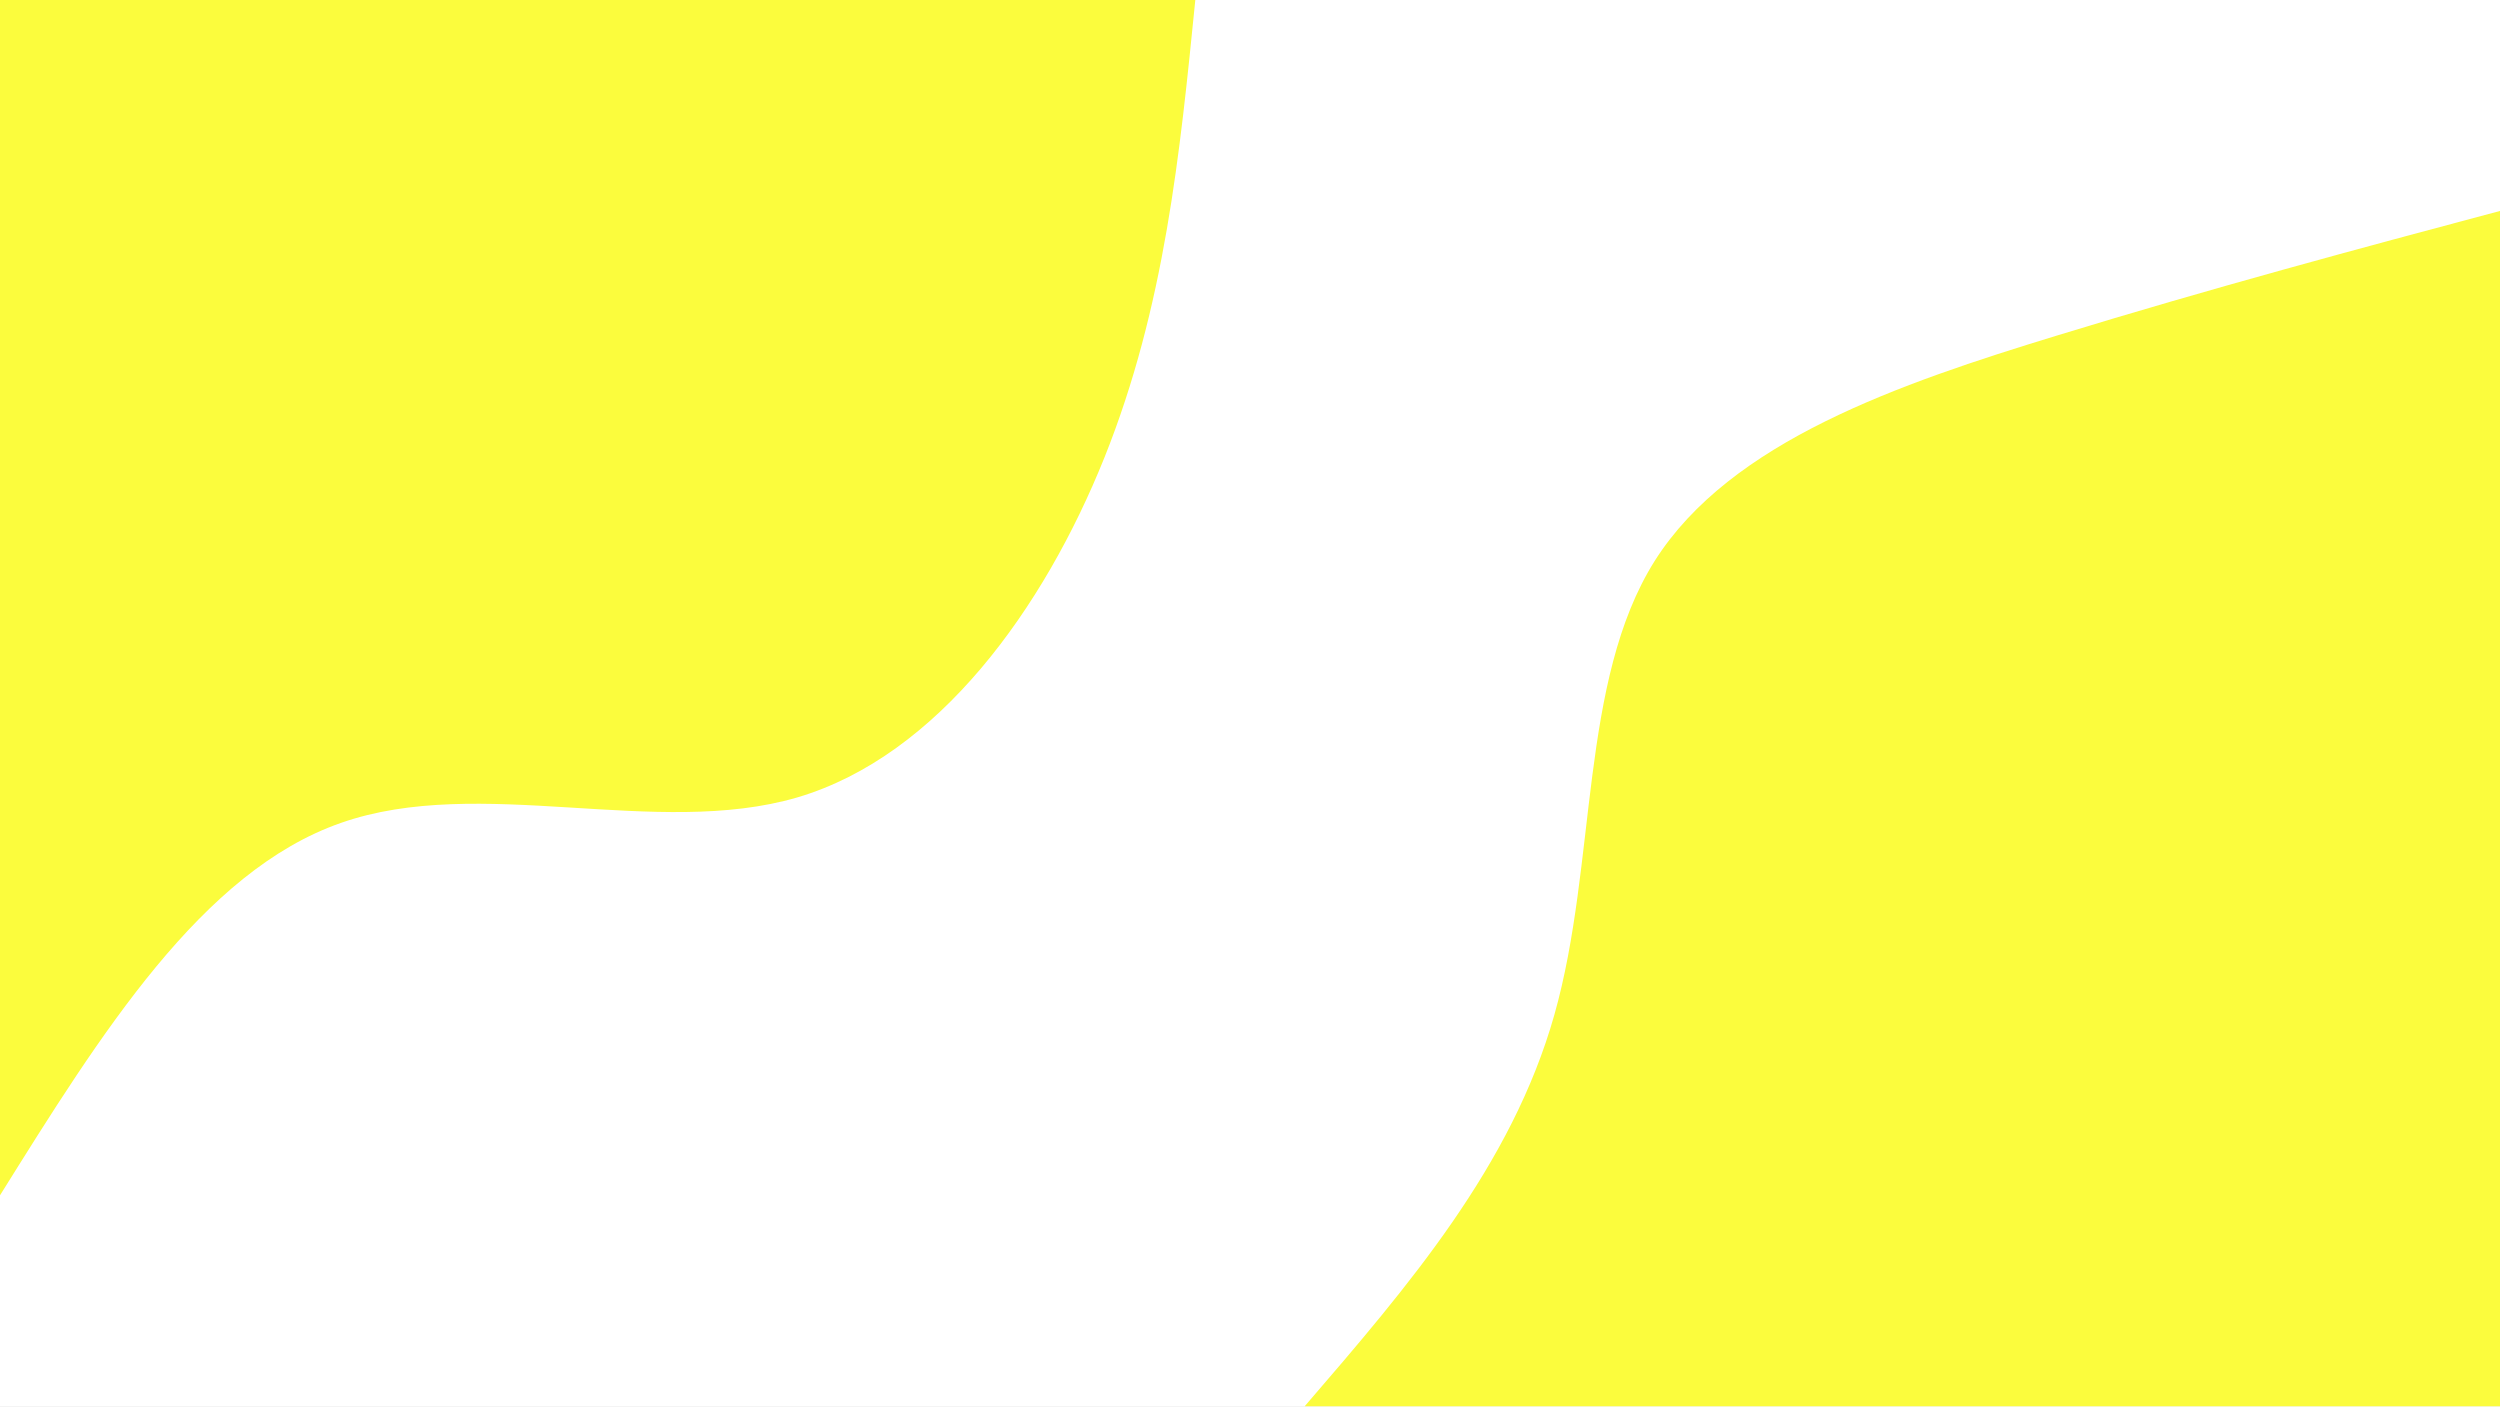
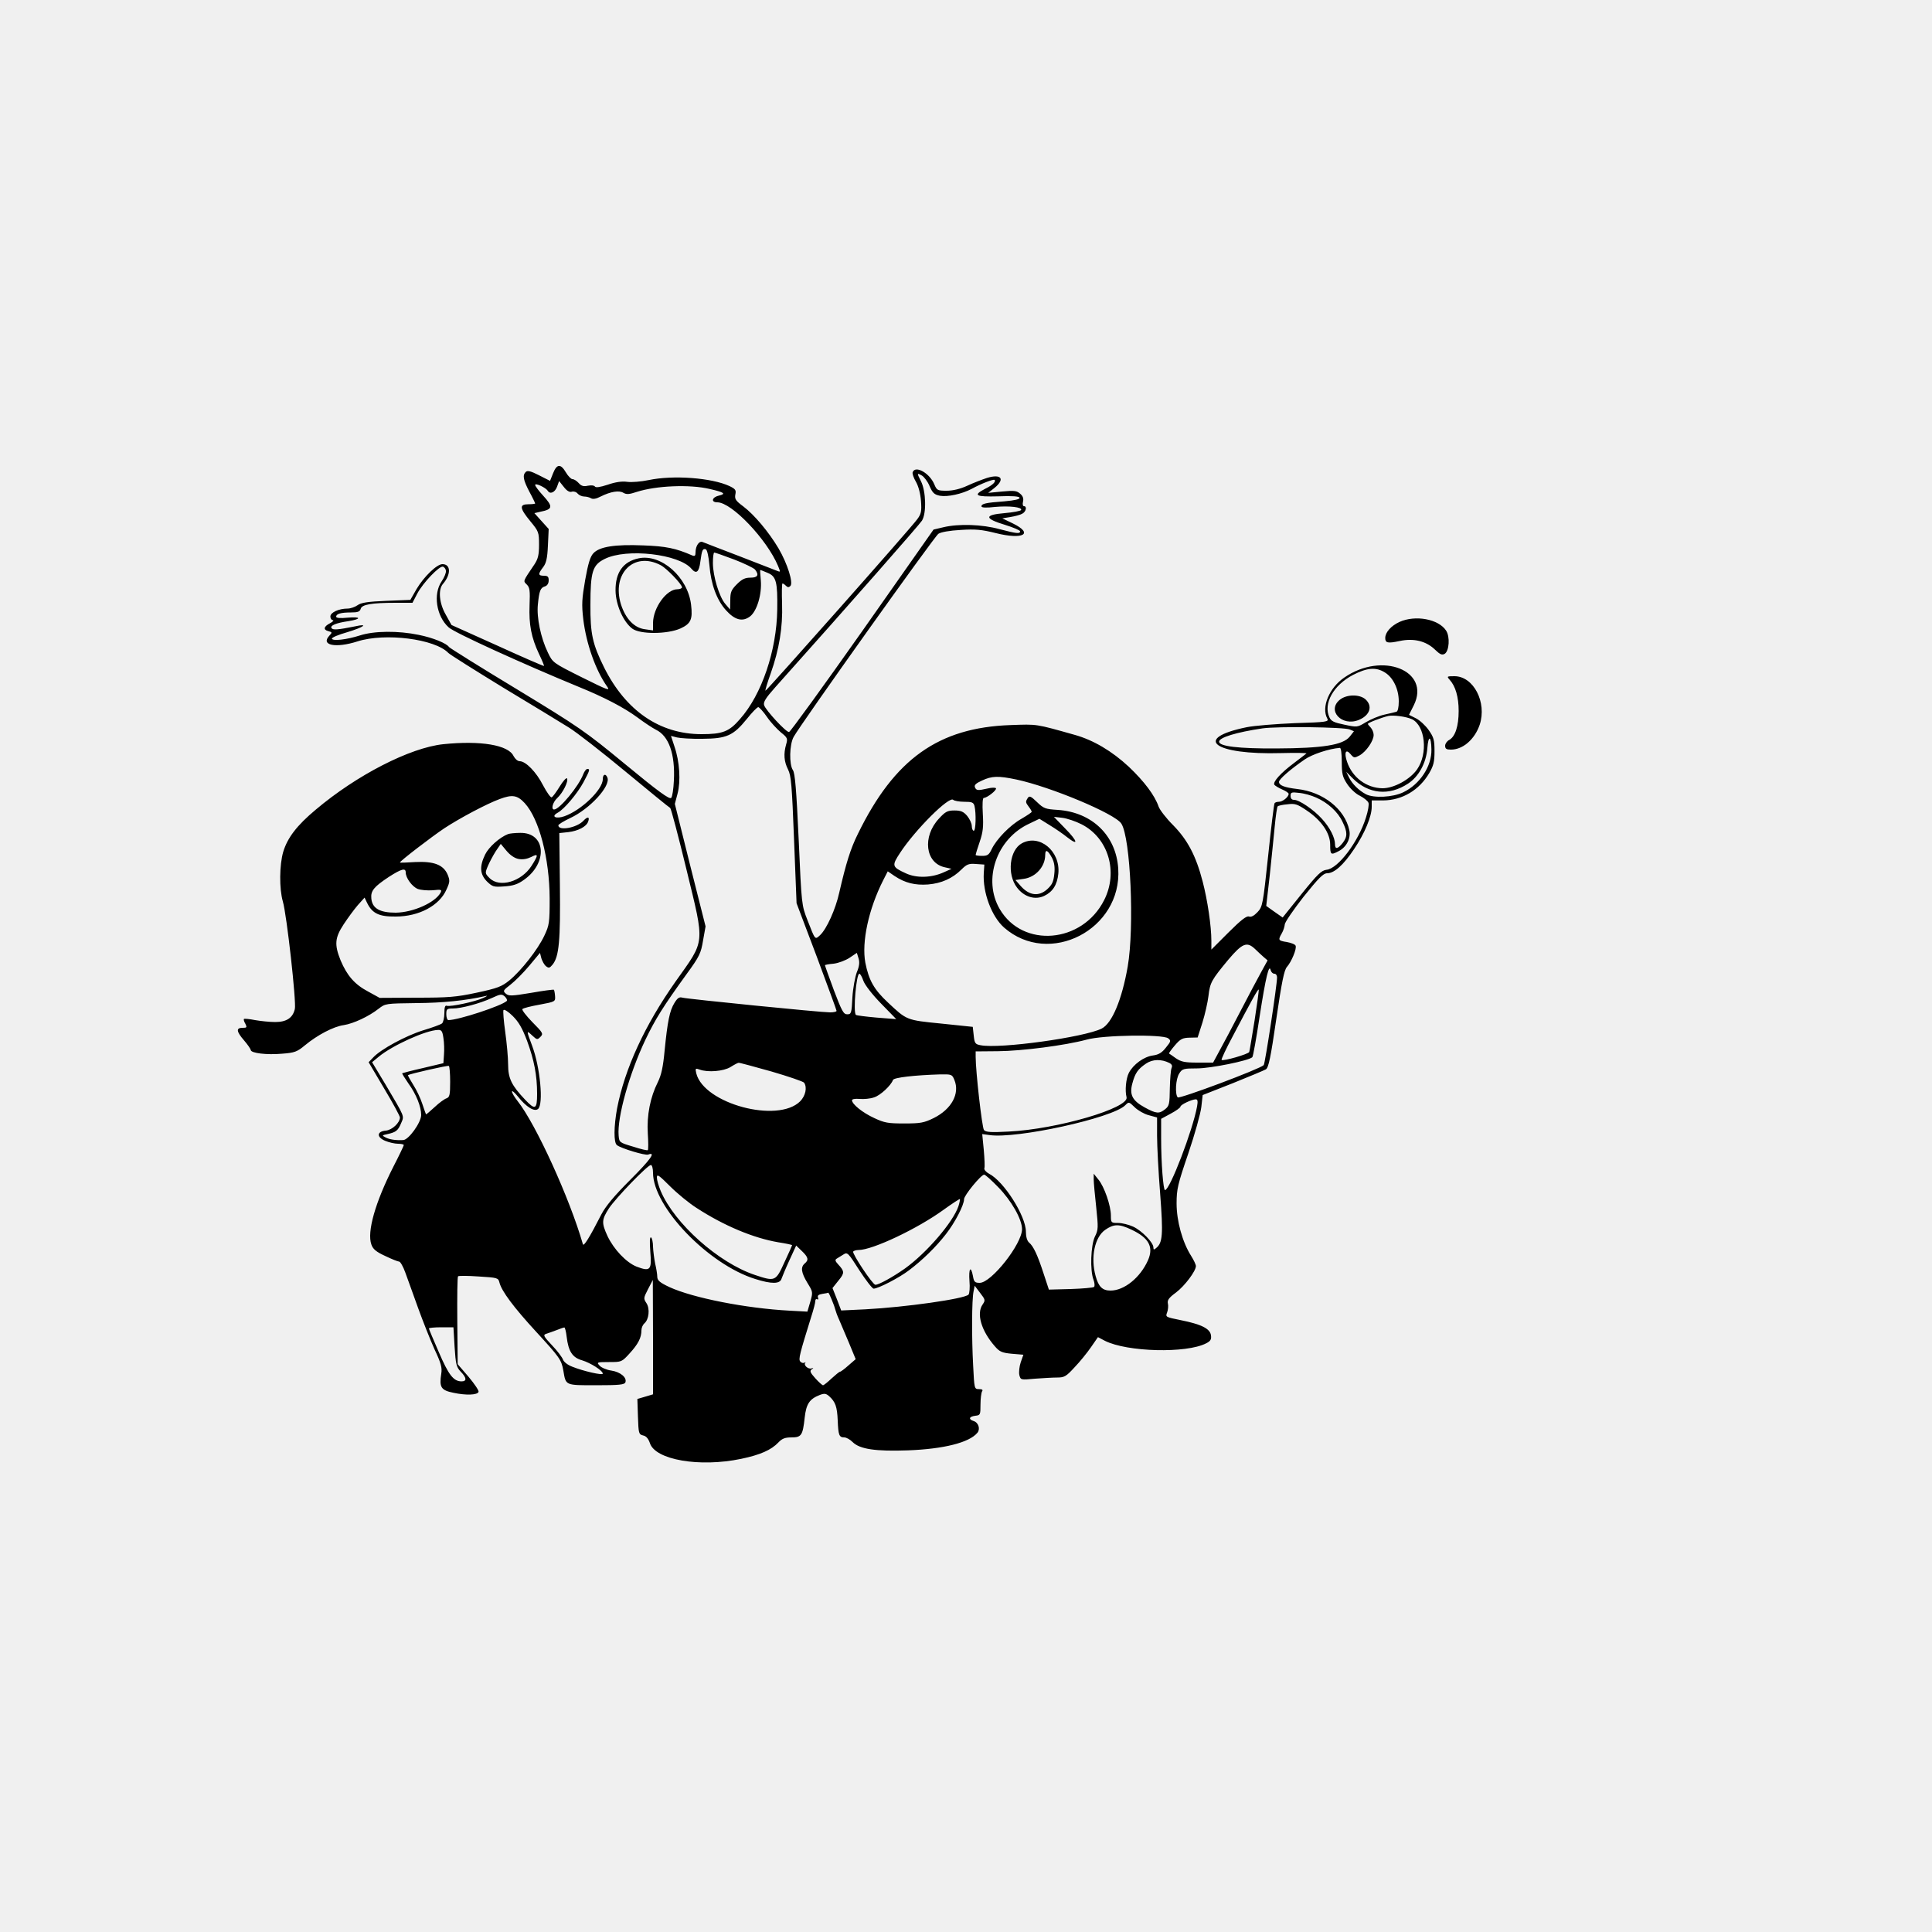
- <svg xmlns="http://www.w3.org/2000/svg" id="visual" viewBox="0 0 960 540" width="960" height="540" version="1.1">
-   <rect x="0" y="0" width="960" height="540" fill="#FFFFFF" />
-   <defs>
-     <linearGradient id="grad1_0" x1="43.8%" y1="100%" x2="100%" y2="0%">
-       <stop offset="14.444%" stop-color="#ffffff" stop-opacity="1" />
-       <stop offset="85.556%" stop-color="#ffffff" stop-opacity="1" />
-     </linearGradient>
-   </defs>
-   <defs>
-     <linearGradient id="grad2_0" x1="0%" y1="100%" x2="56.3%" y2="0%">
-       <stop offset="14.444%" stop-color="#ffffff" stop-opacity="1" />
-       <stop offset="85.556%" stop-color="#ffffff" stop-opacity="1" />
-     </linearGradient>
-   </defs>
-   <g transform="translate(960, 540)">
-     <path d="M-459 0C-419.2 -46.2 -379.5 -92.3 -363.1 -150.4C-346.7 -208.5 -353.6 -278.5 -324.6 -324.6C-295.5 -370.6 -230.4 -392.7 -170.3 -411.1C-110.2 -429.5 -55.1 -444.3 0 -459L0 0Z" fill="#fbfc3d" />
-   </g>
-   <g transform="translate(0, 0)">
-     <path d="M459 0C453.1 58.9 447.3 117.8 424.1 175.7C400.9 233.5 360.3 290.2 306.2 306.2C252 322.1 184.2 297.3 130.9 316C77.6 334.6 38.8 396.8 0 459L0 0Z" fill="#fbfc3d" />
+ <svg xmlns="http://www.w3.org/2000/svg" version="1.0" width="1000pt" height="1000pt" viewBox="0 0 1000 1000" preserveAspectRatio="xMidYMid meet">
+   <g transform="translate(0,1000) scale(0.1,-0.1)" fill="#000000" stroke="none">
+     <path d="M2863 7551 l-16 -40 -57 29 c-43 22 -60 26 -69 17 -17 -17 -13 -41 19 -102 17 -31 30 -59 30 -61 0 -2 -16 -4 -35 -4 -48 0 -46 -20 10 -88 43 -52 45 -57 45 -121 0 -53 -5 -73 -23 -101 -62 -92 -60 -86 -40 -106 15 -15 17 -31 14 -106 -4 -101 9 -168 49 -253 16 -33 27 -61 26 -62 -1 -2 -110 45 -241 105 l-238 107 -30 54 c-34 59 -40 130 -14 159 42 49 41 102 -3 102 -29 0 -96 -65 -134 -129 l-32 -56 -125 -5 c-96 -4 -130 -9 -149 -23 -13 -9 -36 -17 -51 -17 -45 0 -89 -20 -89 -41 0 -10 6 -19 13 -19 6 -1 0 -8 -15 -16 -33 -17 -36 -34 -8 -41 20 -5 20 -7 4 -24 -45 -49 33 -65 146 -29 143 46 402 13 471 -60 9 -9 138 -90 285 -180 148 -89 301 -182 339 -206 39 -24 170 -126 293 -228 122 -101 226 -186 231 -188 4 -2 42 -145 84 -318 96 -396 99 -361 -56 -580 -160 -227 -263 -451 -303 -657 -17 -93 -18 -177 -1 -190 21 -17 147 -55 162 -49 42 16 13 -25 -93 -131 -83 -83 -127 -136 -149 -178 -63 -123 -92 -169 -96 -155 -68 237 -243 621 -338 741 -16 20 -29 42 -29 49 0 7 14 -5 31 -26 43 -54 85 -80 104 -64 29 24 11 217 -31 328 -30 80 -30 81 1 52 24 -22 26 -23 42 -7 16 16 14 21 -42 77 -32 33 -55 63 -51 67 4 5 44 15 89 23 81 15 82 16 80 44 -1 16 -4 30 -6 33 -3 2 -56 -5 -118 -16 -102 -17 -116 -17 -131 -4 -16 14 -14 17 25 47 23 18 67 62 97 98 l55 66 7 -28 c5 -15 15 -34 24 -41 14 -11 19 -10 34 8 34 42 41 125 38 409 l-3 272 47 5 c50 6 93 28 102 54 10 26 -3 28 -24 5 -34 -37 -130 -54 -130 -24 0 5 28 22 62 38 102 48 209 165 192 209 -9 23 -24 18 -24 -8 0 -54 -111 -161 -199 -192 -43 -15 -71 -2 -35 18 34 18 102 99 134 158 33 62 35 69 20 69 -6 0 -15 -12 -21 -27 -23 -62 -123 -183 -151 -183 -17 0 -7 38 16 59 30 28 59 87 51 102 -4 5 -21 -14 -38 -42 -18 -29 -36 -54 -42 -56 -5 -2 -25 26 -44 62 -35 69 -90 125 -121 125 -11 0 -24 12 -32 27 -27 57 -170 81 -364 61 -171 -18 -447 -159 -660 -339 -97 -81 -146 -145 -168 -218 -20 -68 -21 -191 -2 -257 20 -67 71 -524 62 -557 -11 -46 -43 -67 -102 -67 -28 0 -75 5 -104 10 -29 6 -55 8 -57 6 -3 -2 0 -14 7 -25 9 -19 8 -21 -15 -21 -34 0 -32 -19 9 -66 18 -21 33 -43 34 -49 1 -16 82 -26 161 -19 67 5 79 10 120 44 64 53 148 97 200 104 51 8 130 45 181 85 35 27 36 27 195 29 137 1 256 13 360 37 11 3 5 -2 -13 -10 -42 -20 -172 -47 -189 -41 -9 4 -13 -7 -13 -38 0 -24 -6 -48 -12 -53 -7 -6 -51 -22 -98 -36 -90 -28 -219 -98 -258 -140 l-24 -25 81 -137 c45 -75 81 -142 81 -149 0 -27 -40 -65 -73 -68 -47 -4 -49 -34 -3 -53 19 -8 49 -15 66 -15 16 0 30 -3 30 -7 0 -3 -24 -54 -54 -112 -94 -185 -137 -337 -114 -402 8 -24 24 -38 72 -60 33 -16 66 -29 72 -29 6 0 21 -26 32 -57 12 -32 41 -114 66 -183 25 -69 63 -165 85 -214 34 -72 40 -95 35 -126 -11 -70 -2 -86 63 -99 65 -14 125 -12 130 5 2 7 -21 41 -52 78 l-56 65 -2 225 c-1 123 0 227 4 230 3 3 51 3 106 -1 98 -6 102 -7 108 -31 11 -45 75 -130 189 -254 123 -134 132 -146 142 -203 13 -77 8 -75 170 -75 121 0 146 3 151 15 9 25 -26 54 -73 61 -23 3 -51 15 -60 25 -17 18 -15 19 48 19 65 0 66 0 107 45 44 48 61 81 61 119 0 13 7 29 15 36 24 20 30 76 11 105 -16 24 -15 27 8 72 l25 48 1 -296 0 -296 -40 -12 -41 -12 3 -92 c3 -87 4 -91 27 -97 16 -3 27 -17 35 -40 28 -86 256 -126 472 -81 100 21 156 46 193 85 19 20 34 26 67 26 52 0 59 10 69 102 8 72 25 97 79 118 24 9 32 7 48 -7 32 -29 41 -54 44 -125 3 -76 7 -88 34 -88 11 0 30 -11 43 -24 37 -37 119 -49 287 -43 184 7 317 40 359 91 16 19 6 53 -20 61 -28 9 -23 23 9 27 26 3 27 5 27 58 0 30 4 61 8 68 6 8 1 12 -16 12 -24 0 -24 2 -30 122 -8 145 -7 341 2 383 l6 30 28 -37 c27 -35 28 -38 13 -60 -33 -47 -7 -136 63 -216 25 -29 37 -34 88 -39 l60 -5 -14 -40 c-7 -21 -10 -50 -7 -65 7 -26 7 -26 82 -19 41 3 93 6 115 6 36 0 46 6 89 53 27 28 65 75 85 104 l36 52 36 -19 c115 -58 422 -66 524 -13 22 11 28 20 25 41 -4 35 -51 58 -157 79 -78 16 -79 16 -70 40 5 13 7 34 4 46 -4 17 5 30 42 57 45 34 103 111 103 137 0 7 -11 31 -25 53 -45 71 -75 180 -75 271 0 74 6 99 61 260 33 97 63 205 67 239 l7 62 155 61 c85 34 163 67 172 72 14 8 25 61 54 260 28 192 41 255 55 270 23 26 52 94 45 110 -2 7 -23 15 -45 19 -45 7 -47 10 -26 46 8 14 14 34 15 45 0 11 44 75 97 143 77 96 102 122 122 122 37 0 84 42 139 124 56 83 92 170 92 220 l0 33 59 0 c99 1 187 53 239 142 22 38 27 58 27 113 0 58 -4 72 -30 109 -16 23 -46 51 -66 61 l-36 18 25 50 c88 179 -164 279 -360 143 -78 -53 -120 -154 -88 -212 9 -17 -2 -19 -168 -24 -97 -4 -210 -13 -249 -21 -284 -58 -170 -144 179 -134 75 2 134 1 130 -2 -4 -3 -33 -26 -65 -50 -67 -50 -110 -97 -101 -112 4 -5 22 -16 40 -24 19 -8 34 -18 34 -23 0 -16 -31 -41 -50 -41 -10 0 -21 -3 -23 -8 -3 -4 -18 -126 -33 -271 -27 -254 -29 -264 -55 -292 -18 -19 -33 -27 -44 -23 -12 5 -41 -17 -106 -82 l-89 -89 0 45 c0 77 -20 211 -45 307 -35 135 -79 217 -154 293 -35 35 -68 78 -74 95 -20 58 -74 130 -154 206 -87 81 -183 138 -279 165 -206 58 -193 56 -334 51 -372 -13 -600 -175 -789 -562 -39 -78 -62 -153 -97 -305 -19 -86 -65 -188 -99 -220 -27 -25 -25 -27 -65 76 -31 79 -31 79 -46 418 -12 260 -19 344 -30 360 -20 29 -18 133 4 172 37 67 728 1037 749 1051 13 9 59 17 115 20 76 5 109 2 181 -16 143 -36 200 -4 89 50 l-54 26 42 7 c24 4 51 11 61 17 20 10 26 39 9 39 -6 0 -8 10 -5 23 4 16 0 29 -14 41 -18 16 -31 18 -93 12 l-73 -7 33 26 c56 46 34 74 -40 51 -24 -8 -69 -25 -101 -40 -37 -17 -75 -26 -107 -26 -47 0 -51 2 -64 33 -24 58 -98 100 -112 63 -3 -7 5 -30 17 -50 13 -23 23 -60 26 -99 4 -53 1 -67 -19 -94 -30 -43 -782 -891 -786 -888 -2 2 10 42 27 89 44 125 63 238 59 361 -2 58 -1 105 2 105 4 0 11 -5 18 -12 9 -9 15 -9 23 -1 16 16 -15 115 -61 194 -51 86 -126 175 -183 218 -39 29 -45 38 -41 61 5 23 1 29 -30 44 -92 43 -292 58 -419 31 -38 -8 -88 -12 -110 -9 -28 4 -62 -1 -102 -15 -40 -13 -62 -16 -66 -9 -4 6 -19 7 -36 4 -22 -5 -34 -2 -48 14 -10 11 -24 20 -32 20 -7 0 -23 16 -34 35 -27 46 -47 44 -66 -4z m1948 -66 c16 -37 25 -45 54 -51 40 -7 114 9 165 36 49 27 112 51 118 46 8 -9 -10 -27 -49 -46 -65 -34 -50 -42 68 -39 73 3 108 0 110 -7 3 -8 -24 -14 -79 -19 -96 -7 -118 -12 -118 -26 0 -7 26 -8 69 -3 74 7 145 -1 136 -16 -3 -5 -41 -12 -86 -16 -106 -9 -105 -28 4 -61 42 -13 77 -28 77 -33 0 -14 -18 -12 -106 11 -90 25 -212 29 -291 10 l-51 -12 -368 -524 c-203 -288 -374 -524 -380 -524 -16 -1 -121 113 -129 139 -5 16 8 37 58 93 405 453 743 838 759 862 24 38 21 152 -5 204 -22 43 -21 44 4 30 11 -6 30 -30 40 -54z m-1851 -30 c9 3 23 -1 30 -10 7 -8 22 -15 34 -15 11 0 27 -4 35 -9 10 -6 27 -3 50 9 52 26 96 33 118 19 16 -9 30 -8 69 5 99 32 274 40 378 15 74 -17 86 -25 48 -34 -37 -8 -44 -35 -9 -35 74 0 256 -191 314 -329 13 -32 13 -33 -4 -26 -10 4 -97 38 -193 75 -96 37 -183 70 -192 74 -19 9 -38 -19 -38 -54 0 -17 -4 -20 -17 -15 -84 37 -137 48 -253 52 -146 6 -227 -6 -259 -41 -16 -17 -27 -53 -42 -137 -17 -98 -19 -127 -10 -204 15 -125 63 -263 123 -348 18 -25 5 -20 -130 47 -150 75 -151 76 -176 128 -37 76 -59 182 -52 249 7 71 13 87 37 94 12 4 19 16 19 31 0 19 -5 24 -25 24 -30 0 -31 9 -4 44 16 21 22 45 25 112 l4 86 -37 41 -37 41 30 7 c66 13 68 26 14 85 -22 24 -40 48 -40 54 0 12 55 -14 65 -30 12 -20 37 -9 48 20 l11 30 24 -30 c16 -21 30 -29 42 -25z m712 -381 c8 -99 38 -180 86 -233 46 -51 86 -61 125 -31 35 28 61 114 55 186 -3 30 -4 54 -3 54 2 0 19 -7 38 -15 45 -18 52 -48 50 -190 -3 -212 -80 -440 -193 -567 -56 -65 -90 -78 -199 -78 -216 0 -392 121 -504 345 -60 121 -72 174 -71 325 0 171 11 206 74 237 114 57 386 25 449 -51 25 -29 39 -18 46 37 8 60 12 69 28 64 7 -2 15 -37 19 -83z m128 30 c52 -20 101 -44 108 -52 22 -28 14 -42 -24 -42 -28 0 -44 -8 -70 -34 -29 -29 -34 -41 -34 -82 l-1 -49 -24 28 c-32 36 -65 145 -65 213 0 30 3 54 7 54 4 0 50 -16 103 -36z m-1492 -58 c2 -10 -8 -34 -22 -55 -45 -65 -28 -180 36 -238 28 -27 384 -189 673 -308 133 -54 236 -108 305 -159 36 -27 79 -55 95 -63 67 -32 100 -126 93 -263 -2 -44 -8 -84 -14 -90 -9 -9 -69 35 -235 172 -212 175 -242 195 -566 392 -189 114 -345 212 -349 217 -12 19 -82 48 -157 63 -106 22 -230 21 -304 -3 -69 -22 -141 -30 -145 -17 -2 6 34 21 80 34 86 26 112 46 40 30 -90 -18 -115 -20 -122 -9 -9 13 24 27 88 36 68 11 66 24 -4 18 -38 -4 -60 -2 -60 5 0 15 25 22 77 22 35 0 46 4 50 19 6 22 56 31 182 31 l86 0 25 48 c29 55 115 145 133 139 6 -2 14 -11 15 -21z m4859 -526 c44 -26 73 -87 73 -150 0 -32 -5 -52 -12 -54 -7 -2 -35 -9 -63 -15 -27 -6 -70 -24 -95 -39 -45 -27 -45 -27 -111 -13 -54 11 -69 18 -78 38 -33 71 21 167 123 220 72 37 118 41 163 13z m-3197 -231 c19 -28 52 -63 72 -80 34 -27 36 -32 27 -62 -14 -49 -11 -89 10 -130 16 -32 20 -79 31 -364 l13 -328 104 -275 c56 -151 103 -278 103 -282 0 -5 -15 -8 -34 -8 -48 0 -736 69 -763 76 -17 5 -26 -1 -42 -27 -25 -40 -36 -96 -51 -247 -8 -86 -17 -126 -35 -163 -39 -77 -58 -172 -52 -266 3 -45 3 -84 0 -86 -2 -3 -36 5 -76 18 -71 21 -72 22 -75 58 -8 93 55 319 138 494 51 107 93 174 213 340 68 93 75 109 86 175 l13 73 -80 317 -79 317 14 53 c17 64 11 166 -16 244 l-18 55 31 -8 c17 -4 76 -8 132 -7 125 1 159 16 229 102 27 34 54 62 60 62 5 -1 26 -23 45 -51z m3339 -12 c68 -34 83 -177 26 -259 -37 -53 -120 -98 -179 -98 -83 1 -157 56 -184 138 -16 47 -6 68 18 39 18 -21 20 -21 47 -7 34 19 73 75 73 106 0 12 -7 29 -15 38 -8 8 -15 17 -15 19 0 6 71 33 105 41 28 6 94 -3 124 -17z m-322 -53 l21 -9 -22 -28 c-35 -43 -138 -60 -381 -61 -194 -1 -295 11 -295 35 0 22 90 49 225 69 76 11 423 7 452 -6z m422 -103 c2 -87 -59 -180 -146 -222 -54 -26 -152 -31 -193 -10 -37 20 -70 52 -87 86 l-15 30 33 -33 c82 -82 188 -93 287 -28 55 36 94 106 100 184 5 68 20 64 21 -7z m-464 -64 c0 -63 4 -79 28 -115 15 -23 44 -51 66 -61 21 -11 41 -27 44 -36 4 -8 -2 -43 -13 -77 -39 -125 -144 -264 -204 -270 -26 -3 -46 -22 -129 -125 l-98 -122 -43 30 -42 30 18 157 c9 86 21 201 26 255 5 54 12 100 15 103 3 4 26 9 51 11 38 5 51 1 98 -31 77 -51 123 -118 123 -178 0 -53 3 -55 45 -33 40 21 63 67 54 108 -23 109 -135 198 -269 213 -67 8 -95 19 -95 37 0 14 59 65 133 116 39 27 127 56 182 60 6 1 10 -30 10 -72z m-1683 -92 c177 -38 510 -177 542 -228 48 -74 68 -537 33 -740 -30 -171 -81 -294 -135 -321 -90 -45 -527 -106 -627 -86 -27 5 -31 10 -35 50 l-5 45 -163 17 c-181 18 -178 17 -276 109 -72 67 -99 115 -117 206 -20 107 17 278 92 426 l24 47 35 -24 c54 -36 106 -49 174 -44 69 6 126 31 173 78 27 27 38 31 75 28 l43 -3 -3 -44 c-6 -100 40 -224 105 -282 234 -205 611 -10 591 305 -11 171 -135 292 -313 304 -64 4 -73 7 -108 41 -31 30 -39 33 -47 21 -13 -20 -12 -23 5 -46 8 -10 15 -22 15 -26 0 -3 -24 -19 -53 -36 -59 -33 -129 -105 -154 -157 -14 -30 -22 -35 -50 -35 -18 0 -33 2 -33 5 0 3 9 34 21 68 17 50 20 78 16 145 -3 50 -1 82 5 82 17 0 69 41 63 50 -3 4 -22 4 -42 -1 -53 -12 -60 -11 -67 7 -4 11 6 20 37 34 51 24 84 25 179 5z m1550 -93 c60 -26 113 -74 137 -126 26 -53 26 -77 0 -110 -25 -31 -39 -33 -39 -6 0 34 -26 86 -67 131 -43 48 -118 99 -145 99 -12 0 -18 7 -18 21 0 18 5 20 44 15 25 -2 64 -13 88 -24z m-4096 -29 c75 -82 128 -286 129 -493 0 -127 -2 -139 -28 -194 -33 -70 -118 -179 -181 -231 -40 -32 -61 -40 -168 -63 -107 -23 -148 -26 -313 -26 l-190 -1 -60 33 c-70 37 -109 83 -142 161 -33 82 -30 117 16 187 21 32 54 77 73 99 l35 39 14 -29 c26 -53 62 -70 147 -69 121 0 227 57 263 140 18 39 18 47 6 77 -22 51 -71 70 -169 65 -43 -3 -78 -4 -78 -2 0 7 164 133 230 177 79 52 220 127 286 151 66 25 92 20 130 -21z m2275 7 c40 0 48 -3 53 -22 9 -37 7 -128 -4 -128 -5 0 -10 11 -10 24 0 14 -11 37 -24 53 -19 22 -32 28 -66 28 -36 0 -47 -6 -80 -42 -87 -93 -71 -230 30 -252 l35 -8 -40 -18 c-64 -29 -142 -31 -197 -5 -72 33 -73 39 -29 106 78 119 254 295 275 274 5 -5 31 -10 57 -10z m608 -117 c138 -71 190 -246 116 -392 -113 -224 -421 -250 -540 -47 -90 153 -17 365 153 443 l52 25 53 -33 c28 -17 69 -45 90 -62 61 -48 56 -22 -9 44 l-59 61 44 -5 c24 -3 69 -18 100 -34z m-3499 -249 c0 -28 33 -73 62 -85 16 -6 50 -9 78 -7 45 5 48 3 40 -13 -28 -51 -142 -102 -232 -103 -82 0 -121 22 -126 73 -4 40 13 61 92 113 64 41 86 47 86 22z m4396 -396 c13 -13 33 -31 44 -41 l21 -18 -34 -62 c-19 -34 -67 -125 -107 -202 -40 -77 -88 -168 -107 -202 l-34 -63 -80 0 c-67 0 -85 4 -112 22 -18 13 -34 24 -36 25 -2 1 11 20 30 42 29 34 40 39 76 40 l42 1 25 78 c13 42 27 104 31 137 8 70 16 83 103 188 72 85 96 95 138 55z m-2061 -120 c-9 -24 -20 -82 -23 -130 -4 -83 -6 -88 -27 -88 -19 0 -28 17 -69 125 -25 68 -46 126 -46 129 0 2 20 6 45 8 25 3 62 17 83 31 l37 25 9 -29 c6 -20 4 -40 -9 -71z m2161 -8 c8 0 14 -8 14 -19 0 -40 -62 -447 -69 -454 -19 -20 -436 -176 -445 -167 -15 15 -11 96 8 124 15 24 22 26 92 26 70 0 268 40 286 58 4 4 21 99 38 212 31 201 49 275 57 238 3 -10 11 -18 19 -18z m-2127 -37 c8 -22 47 -72 92 -118 l78 -80 -102 8 c-56 5 -104 11 -107 14 -15 15 2 213 18 213 5 0 14 -17 21 -37z m2025 -203 c-14 -85 -26 -160 -28 -165 -4 -11 -135 -49 -143 -41 -3 2 23 58 58 123 93 177 130 245 134 241 2 -2 -8 -73 -21 -158z m-3871 99 c-28 -26 -251 -99 -302 -99 -6 0 -11 14 -11 30 0 27 3 30 33 30 44 0 141 26 202 54 45 21 52 22 68 8 9 -9 14 -19 10 -23z m105 -206 c37 -101 52 -179 52 -275 0 -81 -10 -85 -62 -30 -70 74 -88 110 -88 182 0 36 -7 112 -15 169 -8 57 -12 108 -9 113 4 5 25 -8 48 -31 31 -31 49 -62 74 -128z m-433 15 c4 -24 5 -63 3 -87 l-3 -44 -105 -25 c-58 -13 -106 -26 -108 -27 -2 -2 13 -25 32 -53 40 -55 66 -120 66 -163 0 -39 -65 -129 -93 -130 -39 -2 -72 3 -92 14 -19 10 -18 11 11 17 44 10 54 18 70 56 17 40 21 28 -79 198 l-71 118 35 29 c70 58 244 137 306 138 18 1 23 -6 28 -41z m3751 -2 c16 -12 15 -16 -11 -48 -21 -27 -38 -37 -67 -41 -47 -6 -102 -46 -125 -90 -15 -29 -21 -92 -12 -126 15 -56 -359 -166 -611 -178 -91 -5 -118 -3 -127 8 -10 12 -43 303 -43 379 l0 28 115 1 c125 1 349 30 460 60 86 24 391 28 421 7z m7 -128 c13 -7 16 -15 11 -26 -4 -9 -8 -57 -9 -106 -1 -80 -3 -90 -24 -107 -31 -25 -46 -24 -106 9 -64 35 -80 66 -64 124 14 53 28 74 71 103 34 23 79 24 121 3z m-2060 -44 c89 -26 165 -52 169 -58 17 -25 7 -68 -20 -96 -116 -116 -498 -13 -538 144 -6 26 -5 28 17 20 43 -16 124 -9 160 13 19 12 38 22 42 22 4 1 81 -20 170 -45z m-1663 -54 c0 -68 -3 -79 -19 -85 -10 -3 -38 -23 -61 -45 -24 -22 -44 -39 -45 -38 -1 2 -10 26 -19 54 -9 28 -30 73 -47 99 -16 26 -29 48 -27 50 9 7 204 51 211 48 4 -2 7 -40 7 -83z m2610 10 c29 -71 -15 -151 -107 -197 -51 -25 -69 -28 -153 -28 -83 0 -102 3 -155 28 -61 28 -115 72 -115 92 0 6 15 9 39 7 22 -2 56 1 75 8 33 10 88 62 98 90 4 13 114 25 244 29 60 1 62 0 74 -29z m1256 -137 c-22 -122 -141 -433 -166 -433 -9 0 -20 141 -20 267 l0 102 50 27 c28 15 50 31 50 36 0 10 57 37 79 38 10 0 12 -9 7 -37z m-251 -45 l44 -12 0 -95 c0 -53 7 -188 16 -300 16 -211 13 -254 -21 -281 -11 -10 -14 -9 -14 3 0 26 -61 88 -105 108 -22 10 -57 19 -77 19 -37 0 -38 1 -38 38 0 51 -34 150 -65 187 l-24 30 0 -30 c0 -16 6 -81 13 -144 11 -106 11 -116 -7 -152 -21 -44 -26 -175 -7 -223 6 -16 7 -33 3 -37 -4 -4 -59 -9 -121 -11 l-113 -3 -28 85 c-31 95 -52 140 -75 159 -10 9 -16 30 -16 56 0 81 -114 261 -191 300 -15 8 -26 21 -24 28 3 6 1 49 -3 95 l-8 82 37 -5 c140 -21 637 88 703 154 19 19 19 19 49 -10 16 -16 49 -35 72 -41z m-2565 -298 c0 -177 287 -475 529 -550 85 -27 128 -26 136 1 4 11 22 55 41 96 l35 76 29 -28 c34 -32 37 -47 15 -65 -22 -19 -18 -47 14 -100 29 -47 29 -48 15 -98 l-15 -51 -92 5 c-226 12 -500 66 -622 122 -51 24 -63 35 -63 54 0 12 -5 43 -11 68 -5 25 -10 64 -11 87 0 23 -5 45 -10 48 -7 4 -8 -20 -4 -74 8 -95 0 -104 -71 -77 -53 21 -118 89 -151 159 -31 68 -30 84 8 143 36 54 200 224 217 224 6 0 11 -18 11 -40z m225 -182 c143 -93 295 -156 423 -178 39 -6 72 -13 72 -15 0 -2 -18 -42 -40 -89 -45 -99 -48 -100 -153 -65 -188 63 -415 265 -487 434 -11 26 -20 57 -20 70 0 20 10 13 68 -45 37 -37 99 -88 137 -112z m1561 108 c69 -70 124 -167 124 -218 0 -77 -159 -278 -219 -278 -25 0 -30 5 -35 35 -11 57 -23 40 -18 -26 3 -33 0 -65 -5 -70 -22 -22 -326 -65 -534 -76 l-125 -6 -22 58 -23 58 31 39 c32 39 32 47 -2 84 -16 17 -17 24 -6 30 7 4 23 14 34 21 20 13 24 9 82 -82 34 -52 67 -95 74 -95 23 0 132 56 183 95 70 53 139 120 191 187 47 60 94 151 94 181 0 20 88 127 104 127 6 0 38 -29 72 -64z m-205 -99 c-28 -83 -164 -241 -276 -322 -62 -44 -136 -85 -154 -85 -14 0 -121 161 -115 172 3 4 15 8 28 8 72 0 305 110 441 209 44 32 82 56 83 55 2 -1 -1 -18 -7 -37z m894 -121 c92 -43 117 -90 87 -159 -40 -90 -123 -157 -194 -157 -42 0 -62 20 -77 75 -27 97 -5 201 49 239 44 31 72 32 135 2z m-1550 -363 c9 -21 17 -44 19 -53 2 -8 10 -31 19 -50 8 -19 31 -73 51 -120 l35 -85 -37 -32 c-20 -18 -40 -33 -44 -33 -4 0 -23 -16 -44 -35 -20 -19 -40 -35 -44 -35 -4 0 -22 16 -40 36 -26 29 -30 38 -19 46 12 8 11 9 -1 5 -17 -5 -42 17 -32 29 4 4 2 4 -4 1 -7 -4 -16 -1 -22 6 -10 12 -3 39 58 235 11 34 20 69 20 78 0 8 4 12 10 9 5 -3 7 0 4 9 -4 10 3 16 23 19 15 2 29 5 30 6 2 0 10 -16 18 -36z m-1952 -245 c6 -90 9 -104 32 -128 31 -32 32 -50 3 -50 -41 1 -66 33 -117 152 -28 64 -51 119 -51 122 0 3 29 6 63 6 l64 0 6 -102z m580 53 c9 -76 30 -108 80 -122 43 -13 107 -53 107 -69 0 -10 -101 13 -158 36 -24 9 -44 25 -48 37 -4 11 -29 45 -57 74 -43 46 -47 53 -31 59 11 3 35 12 54 19 19 8 38 14 41 14 3 1 9 -21 12 -48z" />
+     <path d="M3305 7110 c-80 -17 -120 -73 -119 -167 1 -73 40 -162 87 -197 41 -30 181 -29 249 1 54 25 64 47 55 123 -17 143 -155 265 -272 240z m114 -35 c30 -15 111 -99 111 -115 0 -5 -11 -10 -24 -10 -56 0 -125 -95 -126 -174 l0 -39 -42 6 c-55 7 -100 54 -124 129 -49 159 67 275 205 203z" />
+     <path d="M6936 6379 c-71 -56 10 -142 98 -105 57 24 72 71 34 106 -30 27 -96 27 -132 -1z" />
+     <path d="M2630 5683 c-44 -17 -100 -67 -119 -106 -30 -62 -27 -102 9 -139 29 -28 35 -30 90 -26 46 3 70 11 102 34 125 88 113 245 -19 243 -26 0 -55 -3 -63 -6z m54 -129 c22 -4 44 0 65 10 38 20 39 12 2 -46 -52 -81 -165 -115 -217 -63 -24 24 -24 26 -9 62 9 21 27 55 41 77 l26 38 29 -35 c19 -23 42 -39 63 -43z" />
+     <path d="M5289 5635 c-64 -35 -78 -160 -25 -229 36 -48 93 -66 141 -43 44 21 67 57 73 116 11 116 -98 206 -189 156z m157 -77 c11 -22 15 -47 11 -82 -4 -40 -11 -55 -37 -79 -43 -38 -91 -33 -135 15 l-29 33 42 6 c62 8 112 63 112 124 0 32 14 25 36 -17z" />
+     <path d="M7244 6781 c-44 -20 -74 -54 -74 -83 0 -26 12 -29 74 -16 73 16 138 0 184 -45 26 -25 36 -29 50 -21 23 15 28 88 7 120 -39 60 -159 82 -241 45z" />
+     <path d="M7503 6482 c31 -34 47 -90 47 -162 0 -79 -18 -133 -49 -150 -12 -6 -21 -20 -21 -30 0 -16 7 -20 30 -20 62 0 123 53 149 129 38 116 -32 251 -131 251 -39 0 -40 -1 -25 -18z" />
  </g>
</svg>
